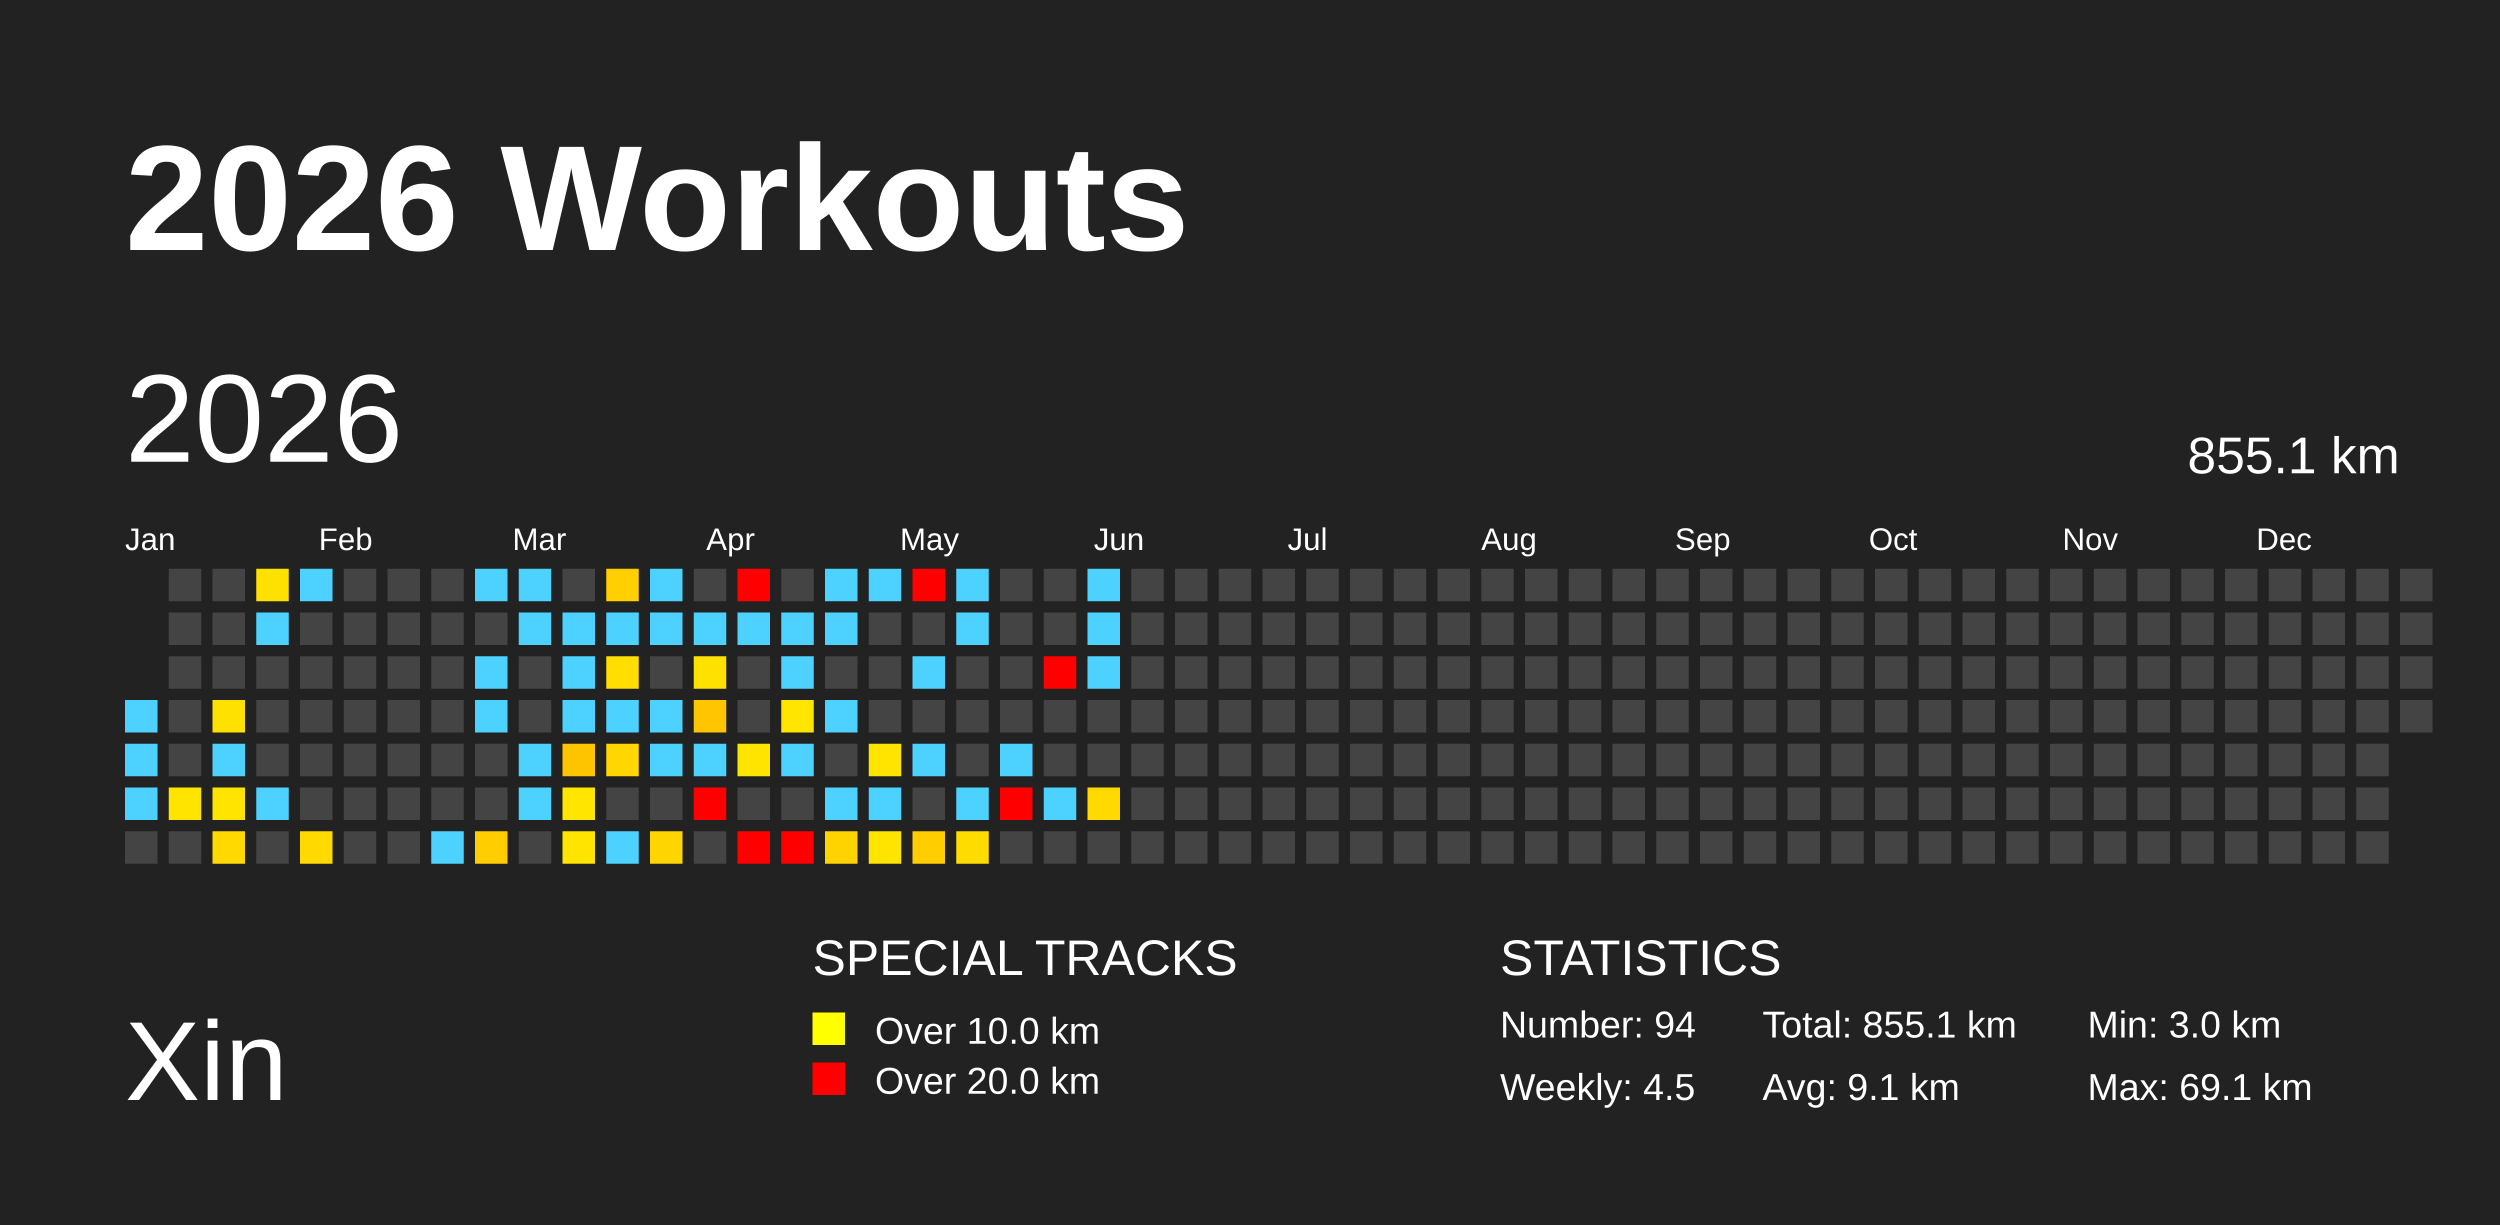
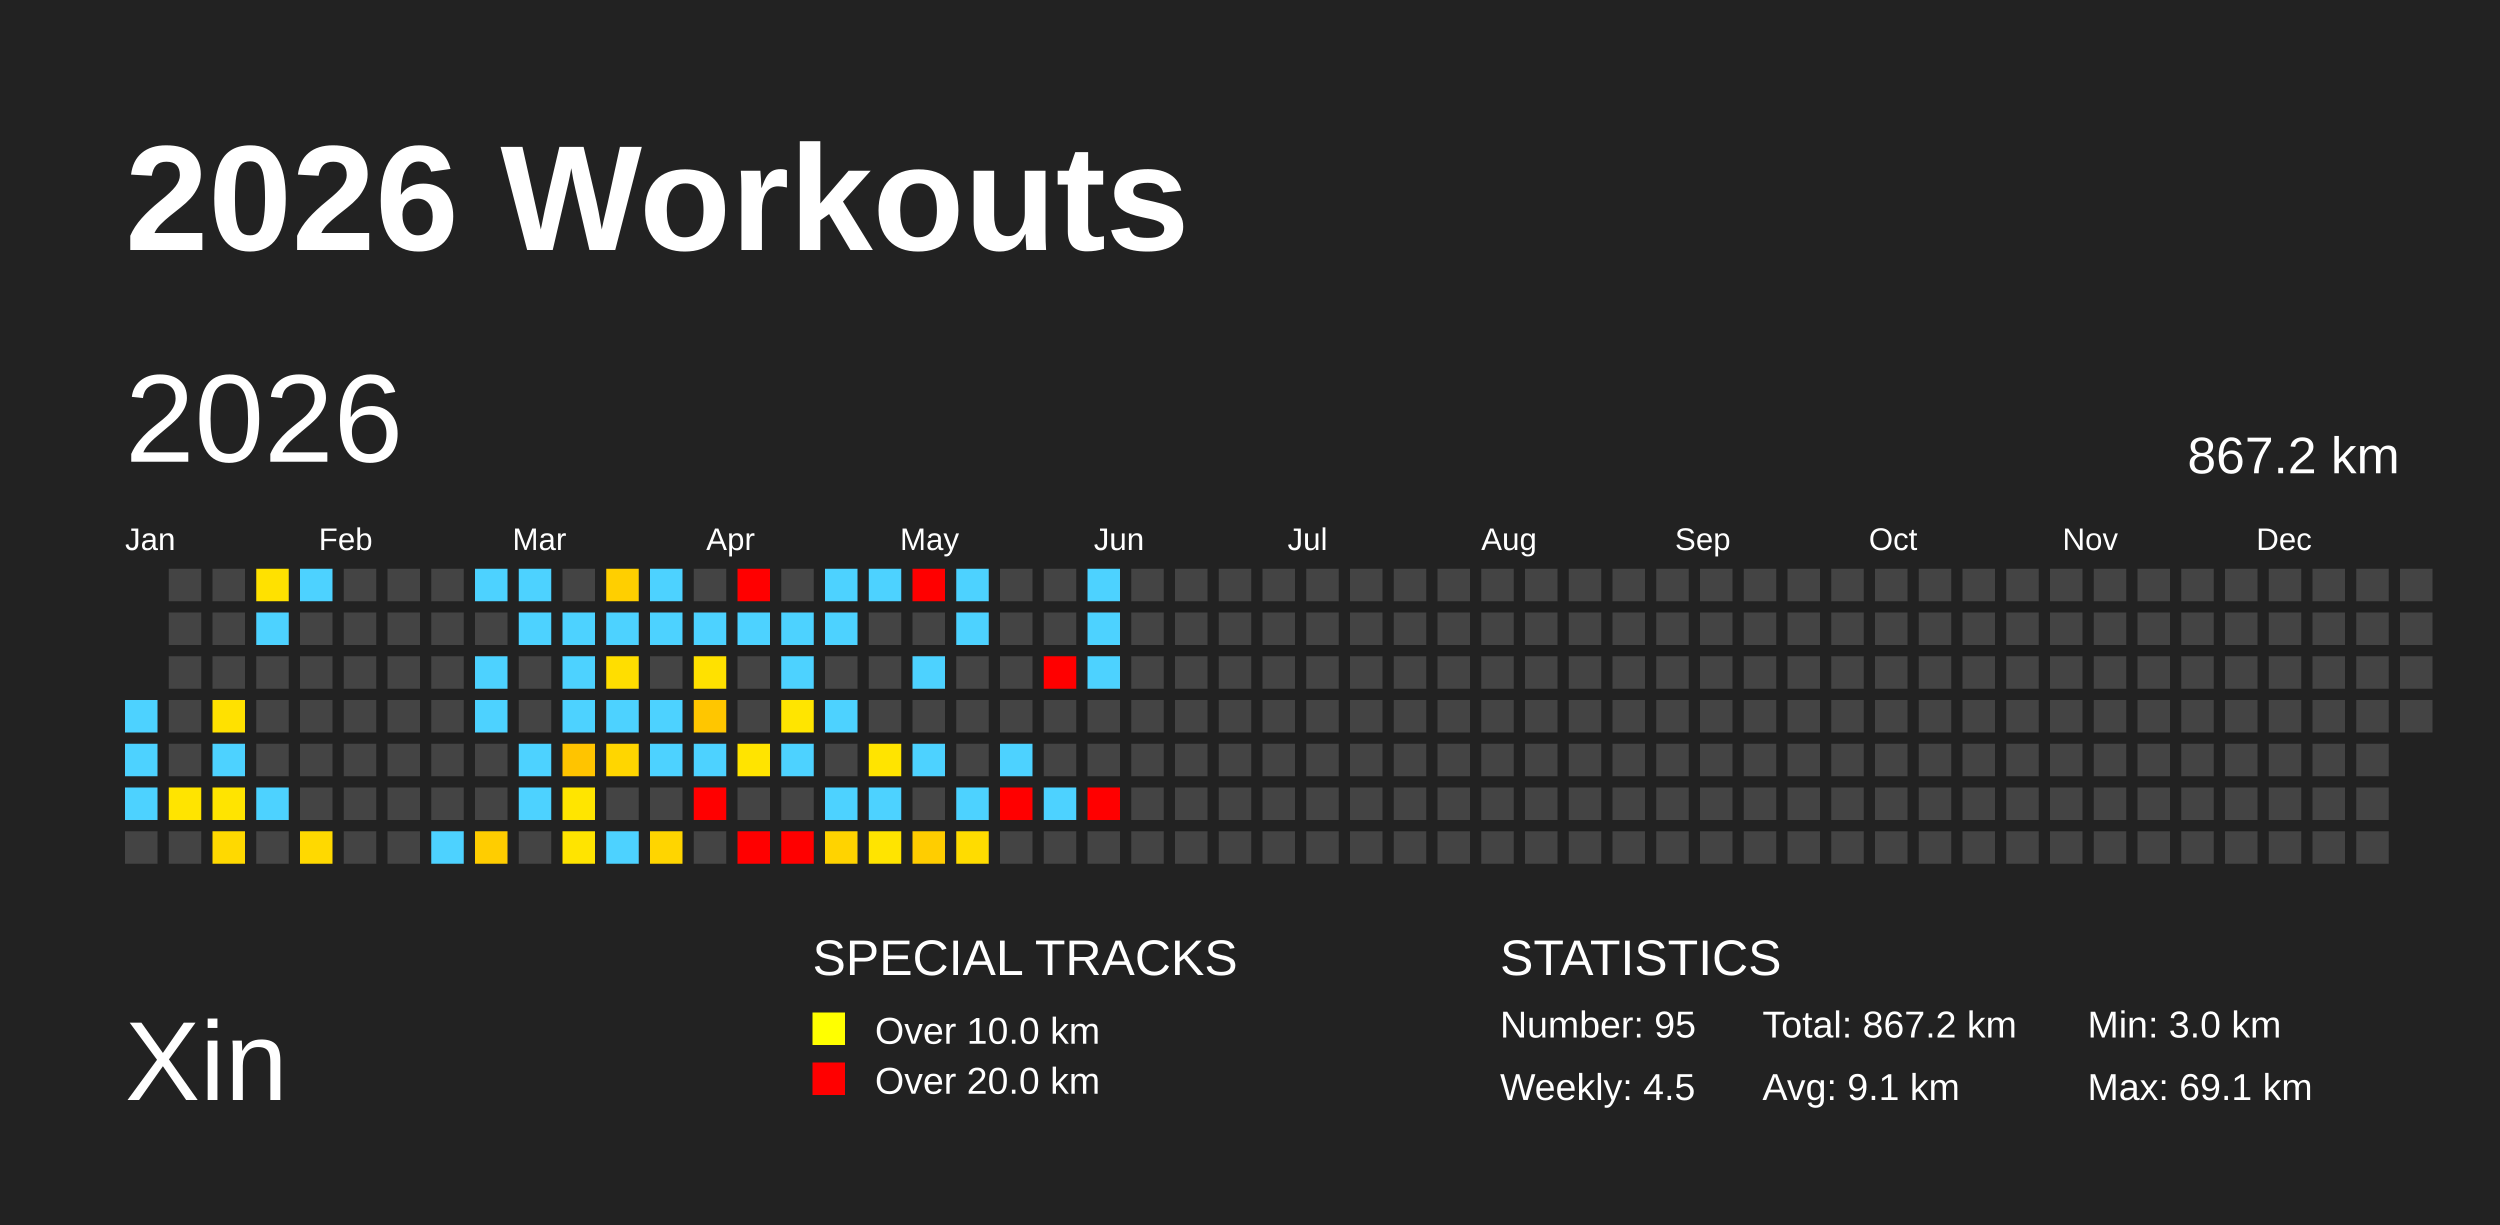
<svg xmlns="http://www.w3.org/2000/svg" baseProfile="full" height="98mm" version="1.1" viewBox="0,0,200,98" width="200mm">
  <defs />
  <rect fill="#222222" height="98" width="200" x="0" y="0" />
  <text fill="#FFFFFF" style="font-size:12px; font-family:Arial; font-weight:bold;" x="10" y="20">2026 Workouts</text>
  <text fill="#FFFFFF" style="font-size:9px; font-family:Arial" x="10" y="88">Xin</text>
  <text fill="#FFFFFF" style="font-size:4px; font-family:Arial" x="65" y="78">SPECIAL TRACKS</text>
  <rect fill="yellow" height="2.6" width="2.6" x="65" y="81" />
  <text fill="#FFFFFF" style="font-size:3px; font-family:Arial" x="70" y="83.5">Over 10.0 km</text>
  <rect fill="red" height="2.6" width="2.6" x="65" y="85" />
  <text fill="#FFFFFF" style="font-size:3px; font-family:Arial" x="70" y="87.5">Over 20.0 km</text>
  <text fill="#FFFFFF" style="font-size:4px; font-family:Arial" x="120" y="78">STATISTICS</text>
-   <text fill="#FFFFFF" style="font-size:3px; font-family:Arial" x="120" y="83">Number: 94</text>
+   <text fill="#FFFFFF" style="font-size:3px; font-family:Arial" x="120" y="83">Number: 95</text>
  <text fill="#FFFFFF" style="font-size:3px; font-family:Arial" x="120" y="88">Weekly: 4.5</text>
-   <text fill="#FFFFFF" style="font-size:3px; font-family:Arial" x="141" y="83">Total: 855.1 km</text>
+   <text fill="#FFFFFF" style="font-size:3px; font-family:Arial" x="141" y="83">Total: 867.2 km</text>
  <text fill="#FFFFFF" style="font-size:3px; font-family:Arial" x="141" y="88">Avg: 9.1 km</text>
  <text fill="#FFFFFF" style="font-size:3px; font-family:Arial" x="167" y="83">Min: 3.0 km</text>
  <text fill="#FFFFFF" style="font-size:3px; font-family:Arial" x="167" y="88">Max: 69.1 km</text>
  <text dominant-baseline="hanging" fill="#FFFFFF" style="font-size:10.0px; font-family:Arial;" x="10" y="30">2026</text>
-   <text dominant-baseline="hanging" fill="#FFFFFF" style="font-size:4.125px; font-family:Arial;" x="175" y="35">855.1 km</text>
+   <text dominant-baseline="hanging" fill="#FFFFFF" style="font-size:4.125px; font-family:Arial;" x="175" y="35">867.2 km</text>
  <text fill="#FFFFFF" style="font-size:2.5px; font-family:Arial" x="10.0" y="44">Jan</text>
  <text fill="#FFFFFF" style="font-size:2.5px; font-family:Arial" x="25.5" y="44">Feb</text>
  <text fill="#FFFFFF" style="font-size:2.5px; font-family:Arial" x="41.0" y="44">Mar</text>
  <text fill="#FFFFFF" style="font-size:2.5px; font-family:Arial" x="56.5" y="44">Apr</text>
  <text fill="#FFFFFF" style="font-size:2.5px; font-family:Arial" x="72.0" y="44">May</text>
  <text fill="#FFFFFF" style="font-size:2.5px; font-family:Arial" x="87.5" y="44">Jun</text>
  <text fill="#FFFFFF" style="font-size:2.5px; font-family:Arial" x="103.0" y="44">Jul</text>
  <text fill="#FFFFFF" style="font-size:2.5px; font-family:Arial" x="118.5" y="44">Aug</text>
  <text fill="#FFFFFF" style="font-size:2.5px; font-family:Arial" x="134.0" y="44">Sep</text>
  <text fill="#FFFFFF" style="font-size:2.5px; font-family:Arial" x="149.5" y="44">Oct</text>
  <text fill="#FFFFFF" style="font-size:2.5px; font-family:Arial" x="165.0" y="44">Nov</text>
  <text fill="#FFFFFF" style="font-size:2.5px; font-family:Arial" x="180.5" y="44">Dec</text>
  <rect fill="#4dd2ff" height="2.6" width="2.6" x="10.0" y="56.0" />
  <rect fill="#4dd2ff" height="2.6" width="2.6" x="10.0" y="59.5" />
  <rect fill="#4dd2ff" height="2.6" width="2.6" x="10.0" y="63.0" />
  <rect fill="#444444" height="2.6" width="2.6" x="10.0" y="66.5" />
  <rect fill="#444444" height="2.6" width="2.6" x="13.5" y="45.5" />
  <rect fill="#444444" height="2.6" width="2.6" x="13.5" y="49.0" />
  <rect fill="#444444" height="2.6" width="2.6" x="13.5" y="52.5" />
  <rect fill="#444444" height="2.6" width="2.6" x="13.5" y="56.0" />
  <rect fill="#444444" height="2.6" width="2.6" x="13.5" y="59.5" />
  <rect fill="#ffe400" height="2.6" width="2.6" x="13.5" y="63.0" />
  <rect fill="#444444" height="2.6" width="2.6" x="13.5" y="66.5" />
  <rect fill="#444444" height="2.6" width="2.6" x="17.0" y="45.5" />
  <rect fill="#444444" height="2.6" width="2.6" x="17.0" y="49.0" />
  <rect fill="#444444" height="2.6" width="2.6" x="17.0" y="52.5" />
  <rect fill="#ffe100" height="2.6" width="2.6" x="17.0" y="56.0" />
  <rect fill="#4dd2ff" height="2.6" width="2.6" x="17.0" y="59.5" />
  <rect fill="#ffe400" height="2.6" width="2.6" x="17.0" y="63.0" />
  <rect fill="#ffd900" height="2.6" width="2.6" x="17.0" y="66.5" />
  <rect fill="#ffe100" height="2.6" width="2.6" x="20.5" y="45.5" />
  <rect fill="#4dd2ff" height="2.6" width="2.6" x="20.5" y="49.0" />
  <rect fill="#444444" height="2.6" width="2.6" x="20.5" y="52.5" />
  <rect fill="#444444" height="2.6" width="2.6" x="20.5" y="56.0" />
  <rect fill="#444444" height="2.6" width="2.6" x="20.5" y="59.5" />
  <rect fill="#4dd2ff" height="2.6" width="2.6" x="20.5" y="63.0" />
  <rect fill="#444444" height="2.6" width="2.6" x="20.5" y="66.5" />
  <rect fill="#4dd2ff" height="2.6" width="2.6" x="24.0" y="45.5" />
  <rect fill="#444444" height="2.6" width="2.6" x="24.0" y="49.0" />
  <rect fill="#444444" height="2.6" width="2.6" x="24.0" y="52.5" />
  <rect fill="#444444" height="2.6" width="2.6" x="24.0" y="56.0" />
  <rect fill="#444444" height="2.6" width="2.6" x="24.0" y="59.5" />
  <rect fill="#444444" height="2.6" width="2.6" x="24.0" y="63.0" />
  <rect fill="#ffd900" height="2.6" width="2.6" x="24.0" y="66.5" />
  <rect fill="#444444" height="2.6" width="2.6" x="27.5" y="45.5" />
  <rect fill="#444444" height="2.6" width="2.6" x="27.5" y="49.0" />
  <rect fill="#444444" height="2.6" width="2.6" x="27.5" y="52.5" />
  <rect fill="#444444" height="2.6" width="2.6" x="27.5" y="56.0" />
  <rect fill="#444444" height="2.6" width="2.6" x="27.5" y="59.5" />
  <rect fill="#444444" height="2.6" width="2.6" x="27.5" y="63.0" />
  <rect fill="#444444" height="2.6" width="2.6" x="27.5" y="66.5" />
  <rect fill="#444444" height="2.6" width="2.6" x="31.0" y="45.5" />
  <rect fill="#444444" height="2.6" width="2.6" x="31.0" y="49.0" />
  <rect fill="#444444" height="2.6" width="2.6" x="31.0" y="52.5" />
  <rect fill="#444444" height="2.6" width="2.6" x="31.0" y="56.0" />
  <rect fill="#444444" height="2.6" width="2.6" x="31.0" y="59.5" />
  <rect fill="#444444" height="2.6" width="2.6" x="31.0" y="63.0" />
  <rect fill="#444444" height="2.6" width="2.6" x="31.0" y="66.5" />
  <rect fill="#444444" height="2.6" width="2.6" x="34.5" y="45.5" />
  <rect fill="#444444" height="2.6" width="2.6" x="34.5" y="49.0" />
  <rect fill="#444444" height="2.6" width="2.6" x="34.5" y="52.5" />
  <rect fill="#444444" height="2.6" width="2.6" x="34.5" y="56.0" />
  <rect fill="#444444" height="2.6" width="2.6" x="34.5" y="59.5" />
  <rect fill="#444444" height="2.6" width="2.6" x="34.5" y="63.0" />
  <rect fill="#4dd2ff" height="2.6" width="2.6" x="34.5" y="66.5" />
  <rect fill="#4dd2ff" height="2.6" width="2.6" x="38.0" y="45.5" />
  <rect fill="#444444" height="2.6" width="2.6" x="38.0" y="49.0" />
  <rect fill="#4dd2ff" height="2.6" width="2.6" x="38.0" y="52.5" />
  <rect fill="#4dd2ff" height="2.6" width="2.6" x="38.0" y="56.0" />
  <rect fill="#444444" height="2.6" width="2.6" x="38.0" y="59.5" />
  <rect fill="#444444" height="2.6" width="2.6" x="38.0" y="63.0" />
  <rect fill="#ffcd00" height="2.6" width="2.6" x="38.0" y="66.5" />
  <rect fill="#4dd2ff" height="2.6" width="2.6" x="41.5" y="45.5" />
  <rect fill="#4dd2ff" height="2.6" width="2.6" x="41.5" y="49.0" />
  <rect fill="#444444" height="2.6" width="2.6" x="41.5" y="52.5" />
  <rect fill="#444444" height="2.6" width="2.6" x="41.5" y="56.0" />
  <rect fill="#4dd2ff" height="2.6" width="2.6" x="41.5" y="59.5" />
  <rect fill="#4dd2ff" height="2.6" width="2.6" x="41.5" y="63.0" />
  <rect fill="#444444" height="2.6" width="2.6" x="41.5" y="66.5" />
  <rect fill="#444444" height="2.6" width="2.6" x="45.0" y="45.5" />
  <rect fill="#4dd2ff" height="2.6" width="2.6" x="45.0" y="49.0" />
  <rect fill="#4dd2ff" height="2.6" width="2.6" x="45.0" y="52.5" />
  <rect fill="#4dd2ff" height="2.6" width="2.6" x="45.0" y="56.0" />
  <rect fill="#ffc400" height="2.6" width="2.6" x="45.0" y="59.5" />
  <rect fill="#ffe500" height="2.6" width="2.6" x="45.0" y="63.0" />
  <rect fill="#ffe400" height="2.6" width="2.6" x="45.0" y="66.5" />
  <rect fill="#ffcf00" height="2.6" width="2.6" x="48.5" y="45.5" />
  <rect fill="#4dd2ff" height="2.6" width="2.6" x="48.5" y="49.0" />
  <rect fill="#ffde00" height="2.6" width="2.6" x="48.5" y="52.5" />
  <rect fill="#4dd2ff" height="2.6" width="2.6" x="48.5" y="56.0" />
  <rect fill="#ffd600" height="2.6" width="2.6" x="48.5" y="59.5" />
  <rect fill="#444444" height="2.6" width="2.6" x="48.5" y="63.0" />
  <rect fill="#4dd2ff" height="2.6" width="2.6" x="48.5" y="66.5" />
  <rect fill="#4dd2ff" height="2.6" width="2.6" x="52.0" y="45.5" />
  <rect fill="#4dd2ff" height="2.6" width="2.6" x="52.0" y="49.0" />
  <rect fill="#444444" height="2.6" width="2.6" x="52.0" y="52.5" />
  <rect fill="#4dd2ff" height="2.6" width="2.6" x="52.0" y="56.0" />
  <rect fill="#4dd2ff" height="2.6" width="2.6" x="52.0" y="59.5" />
  <rect fill="#444444" height="2.6" width="2.6" x="52.0" y="63.0" />
  <rect fill="#ffd500" height="2.6" width="2.6" x="52.0" y="66.5" />
  <rect fill="#444444" height="2.6" width="2.6" x="55.5" y="45.5" />
  <rect fill="#4dd2ff" height="2.6" width="2.6" x="55.5" y="49.0" />
  <rect fill="#ffe100" height="2.6" width="2.6" x="55.5" y="52.5" />
  <rect fill="#ffc600" height="2.6" width="2.6" x="55.5" y="56.0" />
  <rect fill="#4dd2ff" height="2.6" width="2.6" x="55.5" y="59.5" />
  <rect fill="red" height="2.6" width="2.6" x="55.5" y="63.0" />
  <rect fill="#444444" height="2.6" width="2.6" x="55.5" y="66.5" />
  <rect fill="red" height="2.6" width="2.6" x="59.0" y="45.5" />
  <rect fill="#4dd2ff" height="2.6" width="2.6" x="59.0" y="49.0" />
  <rect fill="#444444" height="2.6" width="2.6" x="59.0" y="52.5" />
  <rect fill="#444444" height="2.6" width="2.6" x="59.0" y="56.0" />
  <rect fill="#ffe400" height="2.6" width="2.6" x="59.0" y="59.5" />
  <rect fill="#444444" height="2.6" width="2.6" x="59.0" y="63.0" />
  <rect fill="red" height="2.6" width="2.6" x="59.0" y="66.5" />
  <rect fill="#444444" height="2.6" width="2.6" x="62.5" y="45.5" />
  <rect fill="#4dd2ff" height="2.6" width="2.6" x="62.5" y="49.0" />
  <rect fill="#4dd2ff" height="2.6" width="2.6" x="62.5" y="52.5" />
  <rect fill="#ffe500" height="2.6" width="2.6" x="62.5" y="56.0" />
  <rect fill="#4dd2ff" height="2.6" width="2.6" x="62.5" y="59.5" />
  <rect fill="#444444" height="2.6" width="2.6" x="62.5" y="63.0" />
  <rect fill="red" height="2.6" width="2.6" x="62.5" y="66.5" />
  <rect fill="#4dd2ff" height="2.6" width="2.6" x="66.0" y="45.5" />
  <rect fill="#4dd2ff" height="2.6" width="2.6" x="66.0" y="49.0" />
  <rect fill="#444444" height="2.6" width="2.6" x="66.0" y="52.5" />
  <rect fill="#4dd2ff" height="2.6" width="2.6" x="66.0" y="56.0" />
  <rect fill="#444444" height="2.6" width="2.6" x="66.0" y="59.5" />
  <rect fill="#4dd2ff" height="2.6" width="2.6" x="66.0" y="63.0" />
  <rect fill="#ffd300" height="2.6" width="2.6" x="66.0" y="66.5" />
  <rect fill="#4dd2ff" height="2.6" width="2.6" x="69.5" y="45.5" />
  <rect fill="#444444" height="2.6" width="2.6" x="69.5" y="49.0" />
  <rect fill="#444444" height="2.6" width="2.6" x="69.5" y="52.5" />
  <rect fill="#444444" height="2.6" width="2.6" x="69.5" y="56.0" />
  <rect fill="#ffe400" height="2.6" width="2.6" x="69.5" y="59.5" />
  <rect fill="#4dd2ff" height="2.6" width="2.6" x="69.5" y="63.0" />
  <rect fill="#ffe400" height="2.6" width="2.6" x="69.5" y="66.5" />
  <rect fill="red" height="2.6" width="2.6" x="73.0" y="45.5" />
  <rect fill="#444444" height="2.6" width="2.6" x="73.0" y="49.0" />
  <rect fill="#4dd2ff" height="2.6" width="2.6" x="73.0" y="52.5" />
  <rect fill="#444444" height="2.6" width="2.6" x="73.0" y="56.0" />
  <rect fill="#4dd2ff" height="2.6" width="2.6" x="73.0" y="59.5" />
  <rect fill="#444444" height="2.6" width="2.6" x="73.0" y="63.0" />
  <rect fill="#ffcd00" height="2.6" width="2.6" x="73.0" y="66.5" />
  <rect fill="#4dd2ff" height="2.6" width="2.6" x="76.5" y="45.5" />
  <rect fill="#4dd2ff" height="2.6" width="2.6" x="76.5" y="49.0" />
  <rect fill="#444444" height="2.6" width="2.6" x="76.5" y="52.5" />
  <rect fill="#444444" height="2.6" width="2.6" x="76.5" y="56.0" />
  <rect fill="#444444" height="2.6" width="2.6" x="76.5" y="59.5" />
  <rect fill="#4dd2ff" height="2.6" width="2.6" x="76.5" y="63.0" />
  <rect fill="#ffdc00" height="2.6" width="2.6" x="76.5" y="66.5" />
  <rect fill="#444444" height="2.6" width="2.6" x="80.0" y="45.5" />
  <rect fill="#444444" height="2.6" width="2.6" x="80.0" y="49.0" />
  <rect fill="#444444" height="2.6" width="2.6" x="80.0" y="52.5" />
  <rect fill="#444444" height="2.6" width="2.6" x="80.0" y="56.0" />
  <rect fill="#4dd2ff" height="2.6" width="2.6" x="80.0" y="59.5" />
  <rect fill="red" height="2.6" width="2.6" x="80.0" y="63.0" />
  <rect fill="#444444" height="2.6" width="2.6" x="80.0" y="66.5" />
  <rect fill="#444444" height="2.6" width="2.6" x="83.5" y="45.5" />
  <rect fill="#444444" height="2.6" width="2.6" x="83.5" y="49.0" />
  <rect fill="red" height="2.6" width="2.6" x="83.5" y="52.5" />
  <rect fill="#444444" height="2.6" width="2.6" x="83.5" y="56.0" />
  <rect fill="#444444" height="2.6" width="2.6" x="83.5" y="59.5" />
  <rect fill="#4dd2ff" height="2.6" width="2.6" x="83.5" y="63.0" />
  <rect fill="#444444" height="2.6" width="2.6" x="83.5" y="66.5" />
  <rect fill="#4dd2ff" height="2.6" width="2.6" x="87.0" y="45.5" />
  <rect fill="#4dd2ff" height="2.6" width="2.6" x="87.0" y="49.0" />
  <rect fill="#4dd2ff" height="2.6" width="2.6" x="87.0" y="52.5" />
  <rect fill="#444444" height="2.6" width="2.6" x="87.0" y="56.0" />
  <rect fill="#444444" height="2.6" width="2.6" x="87.0" y="59.5" />
-   <rect fill="#ffd900" height="2.6" width="2.6" x="87.0" y="63.0" />
+   <rect fill="red" height="2.6" width="2.6" x="87.0" y="63.0" />
  <rect fill="#444444" height="2.6" width="2.6" x="87.0" y="66.5" />
  <rect fill="#444444" height="2.6" width="2.6" x="90.5" y="45.5" />
  <rect fill="#444444" height="2.6" width="2.6" x="90.5" y="49.0" />
  <rect fill="#444444" height="2.6" width="2.6" x="90.5" y="52.5" />
  <rect fill="#444444" height="2.6" width="2.6" x="90.5" y="56.0" />
  <rect fill="#444444" height="2.6" width="2.6" x="90.5" y="59.5" />
  <rect fill="#444444" height="2.6" width="2.6" x="90.5" y="63.0" />
  <rect fill="#444444" height="2.6" width="2.6" x="90.5" y="66.5" />
  <rect fill="#444444" height="2.6" width="2.6" x="94.0" y="45.5" />
  <rect fill="#444444" height="2.6" width="2.6" x="94.0" y="49.0" />
  <rect fill="#444444" height="2.6" width="2.6" x="94.0" y="52.5" />
  <rect fill="#444444" height="2.6" width="2.6" x="94.0" y="56.0" />
  <rect fill="#444444" height="2.6" width="2.6" x="94.0" y="59.5" />
  <rect fill="#444444" height="2.6" width="2.6" x="94.0" y="63.0" />
  <rect fill="#444444" height="2.6" width="2.6" x="94.0" y="66.5" />
  <rect fill="#444444" height="2.6" width="2.6" x="97.5" y="45.5" />
  <rect fill="#444444" height="2.6" width="2.6" x="97.5" y="49.0" />
  <rect fill="#444444" height="2.6" width="2.6" x="97.5" y="52.5" />
  <rect fill="#444444" height="2.6" width="2.6" x="97.5" y="56.0" />
  <rect fill="#444444" height="2.6" width="2.6" x="97.5" y="59.5" />
  <rect fill="#444444" height="2.6" width="2.6" x="97.5" y="63.0" />
  <rect fill="#444444" height="2.6" width="2.6" x="97.5" y="66.5" />
  <rect fill="#444444" height="2.6" width="2.6" x="101.0" y="45.5" />
  <rect fill="#444444" height="2.6" width="2.6" x="101.0" y="49.0" />
  <rect fill="#444444" height="2.6" width="2.6" x="101.0" y="52.5" />
  <rect fill="#444444" height="2.6" width="2.6" x="101.0" y="56.0" />
  <rect fill="#444444" height="2.6" width="2.6" x="101.0" y="59.5" />
  <rect fill="#444444" height="2.6" width="2.6" x="101.0" y="63.0" />
  <rect fill="#444444" height="2.6" width="2.6" x="101.0" y="66.5" />
  <rect fill="#444444" height="2.6" width="2.6" x="104.5" y="45.5" />
  <rect fill="#444444" height="2.6" width="2.6" x="104.5" y="49.0" />
  <rect fill="#444444" height="2.6" width="2.6" x="104.5" y="52.5" />
  <rect fill="#444444" height="2.6" width="2.6" x="104.5" y="56.0" />
  <rect fill="#444444" height="2.6" width="2.6" x="104.5" y="59.5" />
  <rect fill="#444444" height="2.6" width="2.6" x="104.5" y="63.0" />
  <rect fill="#444444" height="2.6" width="2.6" x="104.5" y="66.5" />
  <rect fill="#444444" height="2.6" width="2.6" x="108.0" y="45.5" />
  <rect fill="#444444" height="2.6" width="2.6" x="108.0" y="49.0" />
  <rect fill="#444444" height="2.6" width="2.6" x="108.0" y="52.5" />
  <rect fill="#444444" height="2.6" width="2.6" x="108.0" y="56.0" />
  <rect fill="#444444" height="2.6" width="2.6" x="108.0" y="59.5" />
  <rect fill="#444444" height="2.6" width="2.6" x="108.0" y="63.0" />
  <rect fill="#444444" height="2.6" width="2.6" x="108.0" y="66.5" />
  <rect fill="#444444" height="2.6" width="2.6" x="111.5" y="45.5" />
  <rect fill="#444444" height="2.6" width="2.6" x="111.5" y="49.0" />
  <rect fill="#444444" height="2.6" width="2.6" x="111.5" y="52.5" />
  <rect fill="#444444" height="2.6" width="2.6" x="111.5" y="56.0" />
  <rect fill="#444444" height="2.6" width="2.6" x="111.5" y="59.5" />
  <rect fill="#444444" height="2.6" width="2.6" x="111.5" y="63.0" />
  <rect fill="#444444" height="2.6" width="2.6" x="111.5" y="66.5" />
  <rect fill="#444444" height="2.6" width="2.6" x="115.0" y="45.5" />
  <rect fill="#444444" height="2.6" width="2.6" x="115.0" y="49.0" />
  <rect fill="#444444" height="2.6" width="2.6" x="115.0" y="52.5" />
  <rect fill="#444444" height="2.6" width="2.6" x="115.0" y="56.0" />
  <rect fill="#444444" height="2.6" width="2.6" x="115.0" y="59.5" />
  <rect fill="#444444" height="2.6" width="2.6" x="115.0" y="63.0" />
  <rect fill="#444444" height="2.6" width="2.6" x="115.0" y="66.5" />
  <rect fill="#444444" height="2.6" width="2.6" x="118.5" y="45.5" />
  <rect fill="#444444" height="2.6" width="2.6" x="118.5" y="49.0" />
  <rect fill="#444444" height="2.6" width="2.6" x="118.5" y="52.5" />
  <rect fill="#444444" height="2.6" width="2.6" x="118.5" y="56.0" />
  <rect fill="#444444" height="2.6" width="2.6" x="118.5" y="59.5" />
  <rect fill="#444444" height="2.6" width="2.6" x="118.5" y="63.0" />
  <rect fill="#444444" height="2.6" width="2.6" x="118.5" y="66.5" />
  <rect fill="#444444" height="2.6" width="2.6" x="122.0" y="45.5" />
  <rect fill="#444444" height="2.6" width="2.6" x="122.0" y="49.0" />
  <rect fill="#444444" height="2.6" width="2.6" x="122.0" y="52.5" />
  <rect fill="#444444" height="2.6" width="2.6" x="122.0" y="56.0" />
  <rect fill="#444444" height="2.6" width="2.6" x="122.0" y="59.5" />
  <rect fill="#444444" height="2.6" width="2.6" x="122.0" y="63.0" />
  <rect fill="#444444" height="2.6" width="2.6" x="122.0" y="66.5" />
  <rect fill="#444444" height="2.6" width="2.6" x="125.5" y="45.5" />
  <rect fill="#444444" height="2.6" width="2.6" x="125.5" y="49.0" />
  <rect fill="#444444" height="2.6" width="2.6" x="125.5" y="52.5" />
  <rect fill="#444444" height="2.6" width="2.6" x="125.5" y="56.0" />
  <rect fill="#444444" height="2.6" width="2.6" x="125.5" y="59.5" />
  <rect fill="#444444" height="2.6" width="2.6" x="125.5" y="63.0" />
  <rect fill="#444444" height="2.6" width="2.6" x="125.5" y="66.5" />
  <rect fill="#444444" height="2.6" width="2.6" x="129.0" y="45.5" />
  <rect fill="#444444" height="2.6" width="2.6" x="129.0" y="49.0" />
  <rect fill="#444444" height="2.6" width="2.6" x="129.0" y="52.5" />
  <rect fill="#444444" height="2.6" width="2.6" x="129.0" y="56.0" />
  <rect fill="#444444" height="2.6" width="2.6" x="129.0" y="59.5" />
  <rect fill="#444444" height="2.6" width="2.6" x="129.0" y="63.0" />
  <rect fill="#444444" height="2.6" width="2.6" x="129.0" y="66.5" />
  <rect fill="#444444" height="2.6" width="2.6" x="132.5" y="45.5" />
  <rect fill="#444444" height="2.6" width="2.6" x="132.5" y="49.0" />
  <rect fill="#444444" height="2.6" width="2.6" x="132.5" y="52.5" />
  <rect fill="#444444" height="2.6" width="2.6" x="132.5" y="56.0" />
  <rect fill="#444444" height="2.6" width="2.6" x="132.5" y="59.5" />
  <rect fill="#444444" height="2.6" width="2.6" x="132.5" y="63.0" />
  <rect fill="#444444" height="2.6" width="2.6" x="132.5" y="66.5" />
  <rect fill="#444444" height="2.6" width="2.6" x="136.0" y="45.5" />
  <rect fill="#444444" height="2.6" width="2.6" x="136.0" y="49.0" />
  <rect fill="#444444" height="2.6" width="2.6" x="136.0" y="52.5" />
  <rect fill="#444444" height="2.6" width="2.6" x="136.0" y="56.0" />
  <rect fill="#444444" height="2.6" width="2.6" x="136.0" y="59.5" />
  <rect fill="#444444" height="2.6" width="2.6" x="136.0" y="63.0" />
  <rect fill="#444444" height="2.6" width="2.6" x="136.0" y="66.5" />
  <rect fill="#444444" height="2.6" width="2.6" x="139.5" y="45.5" />
  <rect fill="#444444" height="2.6" width="2.6" x="139.5" y="49.0" />
  <rect fill="#444444" height="2.6" width="2.6" x="139.5" y="52.5" />
  <rect fill="#444444" height="2.6" width="2.6" x="139.5" y="56.0" />
  <rect fill="#444444" height="2.6" width="2.6" x="139.5" y="59.5" />
  <rect fill="#444444" height="2.6" width="2.6" x="139.5" y="63.0" />
  <rect fill="#444444" height="2.6" width="2.6" x="139.5" y="66.5" />
  <rect fill="#444444" height="2.6" width="2.6" x="143.0" y="45.5" />
  <rect fill="#444444" height="2.6" width="2.6" x="143.0" y="49.0" />
  <rect fill="#444444" height="2.6" width="2.6" x="143.0" y="52.5" />
  <rect fill="#444444" height="2.6" width="2.6" x="143.0" y="56.0" />
  <rect fill="#444444" height="2.6" width="2.6" x="143.0" y="59.5" />
  <rect fill="#444444" height="2.6" width="2.6" x="143.0" y="63.0" />
  <rect fill="#444444" height="2.6" width="2.6" x="143.0" y="66.5" />
  <rect fill="#444444" height="2.6" width="2.6" x="146.5" y="45.5" />
  <rect fill="#444444" height="2.6" width="2.6" x="146.5" y="49.0" />
  <rect fill="#444444" height="2.6" width="2.6" x="146.5" y="52.5" />
  <rect fill="#444444" height="2.6" width="2.6" x="146.5" y="56.0" />
  <rect fill="#444444" height="2.6" width="2.6" x="146.5" y="59.5" />
  <rect fill="#444444" height="2.6" width="2.6" x="146.5" y="63.0" />
  <rect fill="#444444" height="2.6" width="2.6" x="146.5" y="66.5" />
  <rect fill="#444444" height="2.6" width="2.6" x="150.0" y="45.5" />
  <rect fill="#444444" height="2.6" width="2.6" x="150.0" y="49.0" />
  <rect fill="#444444" height="2.6" width="2.6" x="150.0" y="52.5" />
  <rect fill="#444444" height="2.6" width="2.6" x="150.0" y="56.0" />
  <rect fill="#444444" height="2.6" width="2.6" x="150.0" y="59.5" />
  <rect fill="#444444" height="2.6" width="2.6" x="150.0" y="63.0" />
  <rect fill="#444444" height="2.6" width="2.6" x="150.0" y="66.5" />
  <rect fill="#444444" height="2.6" width="2.6" x="153.5" y="45.5" />
  <rect fill="#444444" height="2.6" width="2.6" x="153.5" y="49.0" />
  <rect fill="#444444" height="2.6" width="2.6" x="153.5" y="52.5" />
  <rect fill="#444444" height="2.6" width="2.6" x="153.5" y="56.0" />
  <rect fill="#444444" height="2.6" width="2.6" x="153.5" y="59.5" />
  <rect fill="#444444" height="2.6" width="2.6" x="153.5" y="63.0" />
  <rect fill="#444444" height="2.6" width="2.6" x="153.5" y="66.5" />
  <rect fill="#444444" height="2.6" width="2.6" x="157.0" y="45.5" />
  <rect fill="#444444" height="2.6" width="2.6" x="157.0" y="49.0" />
  <rect fill="#444444" height="2.6" width="2.6" x="157.0" y="52.5" />
  <rect fill="#444444" height="2.6" width="2.6" x="157.0" y="56.0" />
  <rect fill="#444444" height="2.6" width="2.6" x="157.0" y="59.5" />
  <rect fill="#444444" height="2.6" width="2.6" x="157.0" y="63.0" />
  <rect fill="#444444" height="2.6" width="2.6" x="157.0" y="66.5" />
  <rect fill="#444444" height="2.6" width="2.6" x="160.5" y="45.5" />
  <rect fill="#444444" height="2.6" width="2.6" x="160.5" y="49.0" />
  <rect fill="#444444" height="2.6" width="2.6" x="160.5" y="52.5" />
  <rect fill="#444444" height="2.6" width="2.6" x="160.5" y="56.0" />
  <rect fill="#444444" height="2.6" width="2.6" x="160.5" y="59.5" />
  <rect fill="#444444" height="2.6" width="2.6" x="160.5" y="63.0" />
  <rect fill="#444444" height="2.6" width="2.6" x="160.5" y="66.5" />
  <rect fill="#444444" height="2.6" width="2.6" x="164.0" y="45.5" />
  <rect fill="#444444" height="2.6" width="2.6" x="164.0" y="49.0" />
  <rect fill="#444444" height="2.6" width="2.6" x="164.0" y="52.5" />
  <rect fill="#444444" height="2.6" width="2.6" x="164.0" y="56.0" />
  <rect fill="#444444" height="2.6" width="2.6" x="164.0" y="59.5" />
  <rect fill="#444444" height="2.6" width="2.6" x="164.0" y="63.0" />
  <rect fill="#444444" height="2.6" width="2.6" x="164.0" y="66.5" />
  <rect fill="#444444" height="2.6" width="2.6" x="167.5" y="45.5" />
  <rect fill="#444444" height="2.6" width="2.6" x="167.5" y="49.0" />
  <rect fill="#444444" height="2.6" width="2.6" x="167.5" y="52.5" />
  <rect fill="#444444" height="2.6" width="2.6" x="167.5" y="56.0" />
  <rect fill="#444444" height="2.6" width="2.6" x="167.5" y="59.5" />
  <rect fill="#444444" height="2.6" width="2.6" x="167.5" y="63.0" />
  <rect fill="#444444" height="2.6" width="2.6" x="167.5" y="66.5" />
  <rect fill="#444444" height="2.6" width="2.6" x="171.0" y="45.5" />
  <rect fill="#444444" height="2.6" width="2.6" x="171.0" y="49.0" />
  <rect fill="#444444" height="2.6" width="2.6" x="171.0" y="52.5" />
  <rect fill="#444444" height="2.6" width="2.6" x="171.0" y="56.0" />
  <rect fill="#444444" height="2.6" width="2.6" x="171.0" y="59.5" />
  <rect fill="#444444" height="2.6" width="2.6" x="171.0" y="63.0" />
  <rect fill="#444444" height="2.6" width="2.6" x="171.0" y="66.5" />
  <rect fill="#444444" height="2.6" width="2.6" x="174.5" y="45.5" />
  <rect fill="#444444" height="2.6" width="2.6" x="174.5" y="49.0" />
  <rect fill="#444444" height="2.6" width="2.6" x="174.5" y="52.5" />
  <rect fill="#444444" height="2.6" width="2.6" x="174.5" y="56.0" />
  <rect fill="#444444" height="2.6" width="2.6" x="174.5" y="59.5" />
  <rect fill="#444444" height="2.6" width="2.6" x="174.5" y="63.0" />
  <rect fill="#444444" height="2.6" width="2.6" x="174.5" y="66.5" />
  <rect fill="#444444" height="2.6" width="2.6" x="178.0" y="45.5" />
  <rect fill="#444444" height="2.6" width="2.6" x="178.0" y="49.0" />
  <rect fill="#444444" height="2.6" width="2.6" x="178.0" y="52.5" />
  <rect fill="#444444" height="2.6" width="2.6" x="178.0" y="56.0" />
  <rect fill="#444444" height="2.6" width="2.6" x="178.0" y="59.5" />
  <rect fill="#444444" height="2.6" width="2.6" x="178.0" y="63.0" />
  <rect fill="#444444" height="2.6" width="2.6" x="178.0" y="66.5" />
  <rect fill="#444444" height="2.6" width="2.6" x="181.5" y="45.5" />
  <rect fill="#444444" height="2.6" width="2.6" x="181.5" y="49.0" />
  <rect fill="#444444" height="2.6" width="2.6" x="181.5" y="52.5" />
  <rect fill="#444444" height="2.6" width="2.6" x="181.5" y="56.0" />
  <rect fill="#444444" height="2.6" width="2.6" x="181.5" y="59.5" />
  <rect fill="#444444" height="2.6" width="2.6" x="181.5" y="63.0" />
  <rect fill="#444444" height="2.6" width="2.6" x="181.5" y="66.5" />
  <rect fill="#444444" height="2.6" width="2.6" x="185.0" y="45.5" />
  <rect fill="#444444" height="2.6" width="2.6" x="185.0" y="49.0" />
  <rect fill="#444444" height="2.6" width="2.6" x="185.0" y="52.5" />
  <rect fill="#444444" height="2.6" width="2.6" x="185.0" y="56.0" />
  <rect fill="#444444" height="2.6" width="2.6" x="185.0" y="59.5" />
  <rect fill="#444444" height="2.6" width="2.6" x="185.0" y="63.0" />
  <rect fill="#444444" height="2.6" width="2.6" x="185.0" y="66.5" />
  <rect fill="#444444" height="2.6" width="2.6" x="188.5" y="45.5" />
  <rect fill="#444444" height="2.6" width="2.6" x="188.5" y="49.0" />
  <rect fill="#444444" height="2.6" width="2.6" x="188.5" y="52.5" />
  <rect fill="#444444" height="2.6" width="2.6" x="188.5" y="56.0" />
  <rect fill="#444444" height="2.6" width="2.6" x="188.5" y="59.5" />
  <rect fill="#444444" height="2.6" width="2.6" x="188.5" y="63.0" />
  <rect fill="#444444" height="2.6" width="2.6" x="188.5" y="66.5" />
  <rect fill="#444444" height="2.6" width="2.6" x="192.0" y="45.5" />
  <rect fill="#444444" height="2.6" width="2.6" x="192.0" y="49.0" />
  <rect fill="#444444" height="2.6" width="2.6" x="192.0" y="52.5" />
  <rect fill="#444444" height="2.6" width="2.6" x="192.0" y="56.0" />
</svg>
